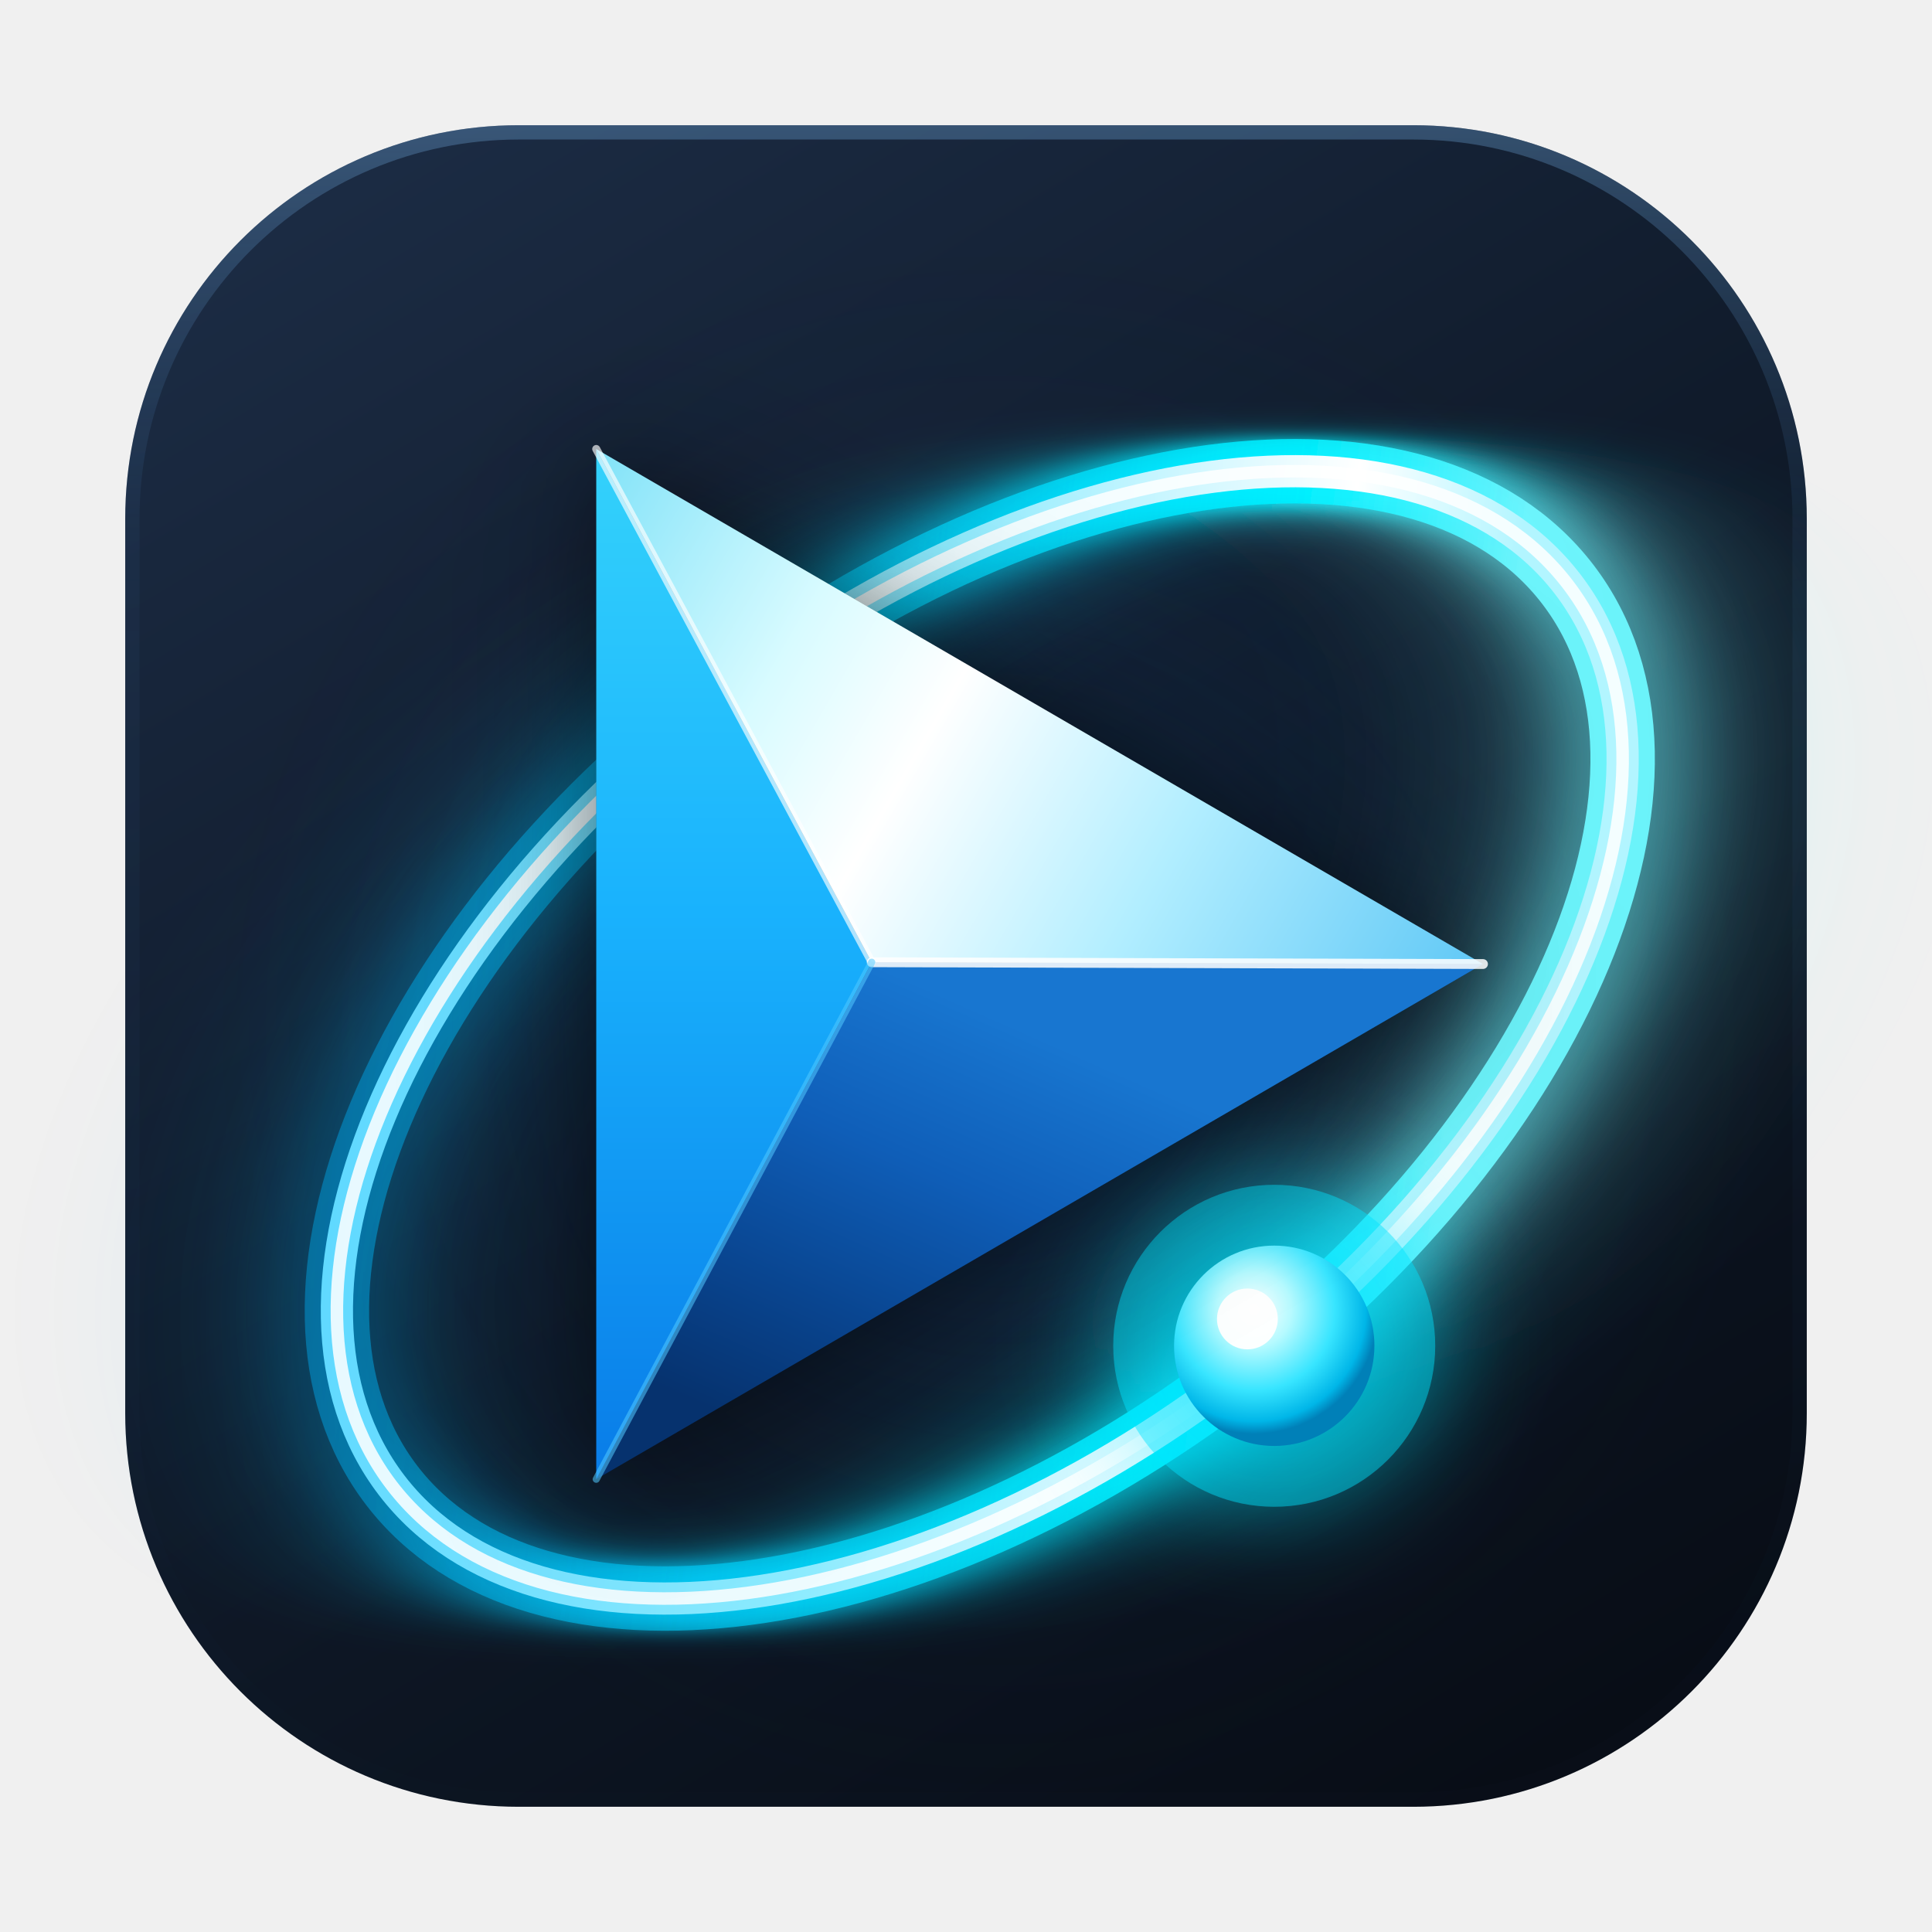
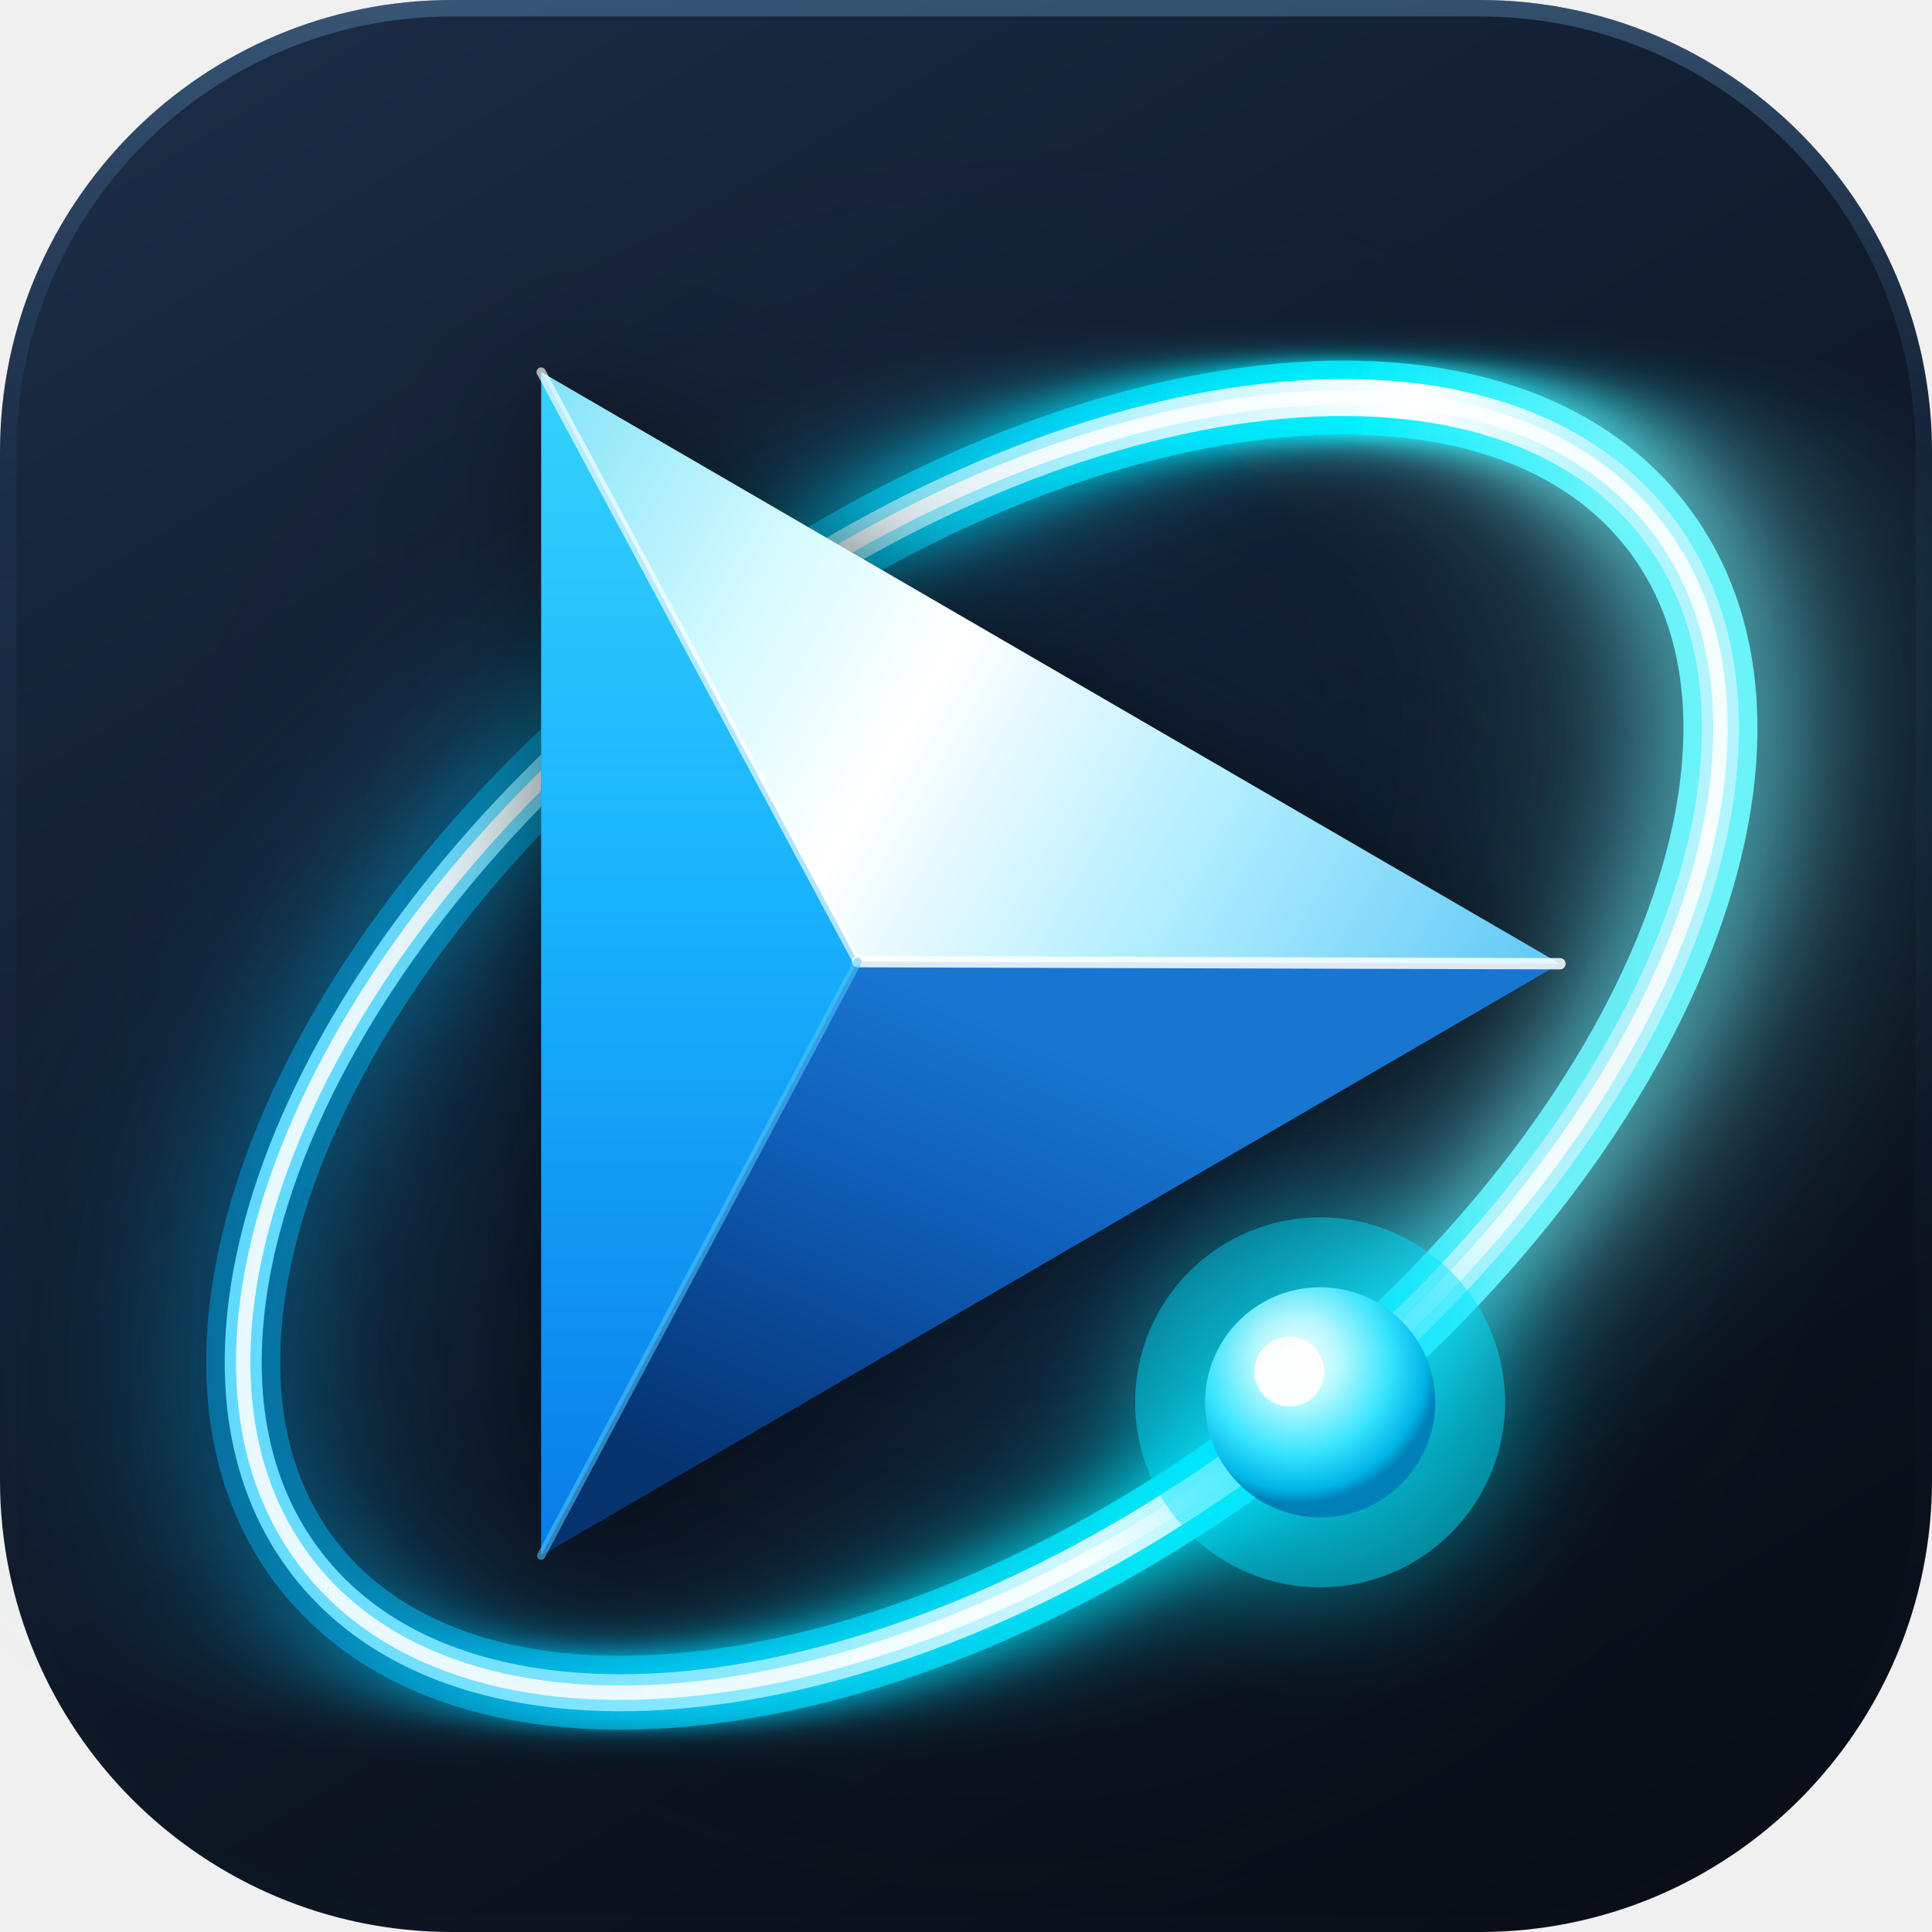
- <svg xmlns="http://www.w3.org/2000/svg" viewBox="0 0 108 108" aria-hidden="true">
+ <svg xmlns="http://www.w3.org/2000/svg" viewBox="7 7 94 94" aria-hidden="true">
  <defs>
    <linearGradient id="logo-bg" x1="20%" y1="0%" x2="80%" y2="100%">
      <stop offset="0%" stop-color="#1B2B43" />
      <stop offset="45%" stop-color="#101B2B" />
      <stop offset="100%" stop-color="#080D16" />
    </linearGradient>
    <linearGradient id="squircle-rim" x1="0%" y1="0%" x2="0%" y2="100%">
      <stop offset="0%" stop-color="#70A8DB" stop-opacity="0.35" />
      <stop offset="25%" stop-color="#2D527C" stop-opacity="0.15" />
      <stop offset="100%" stop-color="#0E1E33" stop-opacity="0.05" />
    </linearGradient>
    <radialGradient id="ambient-bloom" cx="52%" cy="54%" r="48%">
      <stop offset="0%" stop-color="#1E6CB5" stop-opacity="0.32" />
      <stop offset="50%" stop-color="#103E70" stop-opacity="0.12" />
      <stop offset="100%" stop-color="#080D16" stop-opacity="0" />
    </radialGradient>
    <linearGradient id="prism-top" x1="33.3" y1="25.1" x2="82.9" y2="53.9" gradientUnits="userSpaceOnUse">
      <stop offset="0%" stop-color="#80E2F8" />
      <stop offset="26%" stop-color="#D8FBFF" />
      <stop offset="42%" stop-color="#FFFFFF" />
      <stop offset="68%" stop-color="#B2EEFF" />
      <stop offset="100%" stop-color="#60C8F6" />
    </linearGradient>
    <linearGradient id="prism-spine" x1="33.3" y1="25.1" x2="33.3" y2="82.7" gradientUnits="userSpaceOnUse">
      <stop offset="0%" stop-color="#34D2FB" />
      <stop offset="45%" stop-color="#19B2FD" />
      <stop offset="100%" stop-color="#097CE8" />
    </linearGradient>
    <linearGradient id="prism-bottom" x1="48.7" y1="53.8" x2="38" y2="78" gradientUnits="userSpaceOnUse">
      <stop offset="0%" stop-color="#1876D0" />
      <stop offset="35%" stop-color="#0F5EB8" />
      <stop offset="70%" stop-color="#094590" />
      <stop offset="100%" stop-color="#06326E" />
    </linearGradient>
    <filter id="neon-glow" x="-40%" y="-40%" width="180%" height="180%">
      <feGaussianBlur stdDeviation="2.2" result="blur1" />
      <feGaussianBlur stdDeviation="4.5" result="blur2" />
      <feMerge>
        <feMergeNode in="blur2" />
        <feMergeNode in="blur1" />
        <feMergeNode in="SourceGraphic" />
      </feMerge>
    </filter>
    <linearGradient id="ring-glow-grad" x1="30" y1="30" x2="75" y2="75" gradientUnits="userSpaceOnUse">
      <stop offset="0%" stop-color="#00A2E8" stop-opacity="0.45" />
      <stop offset="40%" stop-color="#00D2FF" stop-opacity="0.6" />
      <stop offset="80%" stop-color="#00F0FF" stop-opacity="0.9" />
      <stop offset="100%" stop-color="#6DF7FF" stop-opacity="0.95" />
    </linearGradient>
    <linearGradient id="ring-core-grad" x1="30" y1="30" x2="75" y2="75" gradientUnits="userSpaceOnUse">
      <stop offset="0%" stop-color="#5CD7FF" />
      <stop offset="50%" stop-color="#8EECFF" />
      <stop offset="85%" stop-color="#FFFFFF" />
      <stop offset="100%" stop-color="#B2F5FF" />
    </linearGradient>
    <radialGradient id="node-sphere" cx="40%" cy="32%" r="62%">
      <stop offset="0%" stop-color="#FFFFFF" />
      <stop offset="30%" stop-color="#B6FAFF" />
      <stop offset="65%" stop-color="#38E5FF" />
      <stop offset="90%" stop-color="#00B6E8" />
      <stop offset="100%" stop-color="#0080B8" />
    </radialGradient>
    <filter id="node-glow" x="-60%" y="-60%" width="220%" height="220%">
      <feGaussianBlur stdDeviation="3.0" result="glow" />
      <feMerge>
        <feMergeNode in="glow" />
        <feMergeNode in="SourceGraphic" />
      </feMerge>
    </filter>
  </defs>
  <rect x="7" y="7" width="94" height="94" rx="22" fill="url(#logo-bg)" />
  <rect x="7" y="7" width="94" height="94" rx="22" fill="url(#ambient-bloom)" />
  <rect x="7.4" y="7.4" width="93.2" height="93.2" rx="21.6" fill="none" stroke="url(#squircle-rim)" stroke-width="0.8" />
  <g transform="rotate(-37.46 54.77 57.85)">
    <ellipse cx="54.77" cy="57.85" rx="41.41" ry="23.85" fill="none" stroke="url(#ring-glow-grad)" stroke-width="3.6" filter="url(#neon-glow)" />
    <ellipse cx="54.77" cy="57.85" rx="41.41" ry="23.85" fill="none" stroke="url(#ring-core-grad)" stroke-width="1.8" />
    <ellipse cx="54.77" cy="57.85" rx="41.41" ry="23.85" fill="none" stroke="#FFFFFF" stroke-width="0.7" stroke-opacity="0.85" />
  </g>
  <circle cx="71.23" cy="75.23" r="9.0" fill="#00E5FF" fill-opacity="0.45" filter="url(#node-glow)" />
  <circle cx="71.23" cy="75.23" r="5.6" fill="url(#node-sphere)" />
  <circle cx="69.73" cy="73.73" r="1.7" fill="#FFFFFF" fill-opacity="0.95" />
  <polygon points="33.33,25.10 82.90,53.89 33.33,82.69" fill="#000000" fill-opacity="0.32" filter="url(#neon-glow)" />
  <polygon points="48.73,53.79 82.90,53.89 33.33,82.69" fill="url(#prism-bottom)" />
  <polygon points="33.33,25.10 48.73,53.79 33.33,82.69" fill="url(#prism-spine)" />
  <polygon points="33.33,25.10 82.90,53.89 48.73,53.79" fill="url(#prism-top)" />
  <line x1="48.73" y1="53.79" x2="82.90" y2="53.89" stroke="#FFFFFF" stroke-width="0.55" stroke-opacity="0.85" stroke-linecap="round" />
  <line x1="33.33" y1="25.10" x2="48.73" y2="53.79" stroke="#FFFFFF" stroke-width="0.45" stroke-opacity="0.65" stroke-linecap="round" />
  <line x1="33.33" y1="82.69" x2="48.73" y2="53.79" stroke="#50C8FF" stroke-width="0.4" stroke-opacity="0.55" stroke-linecap="round" />
</svg>
